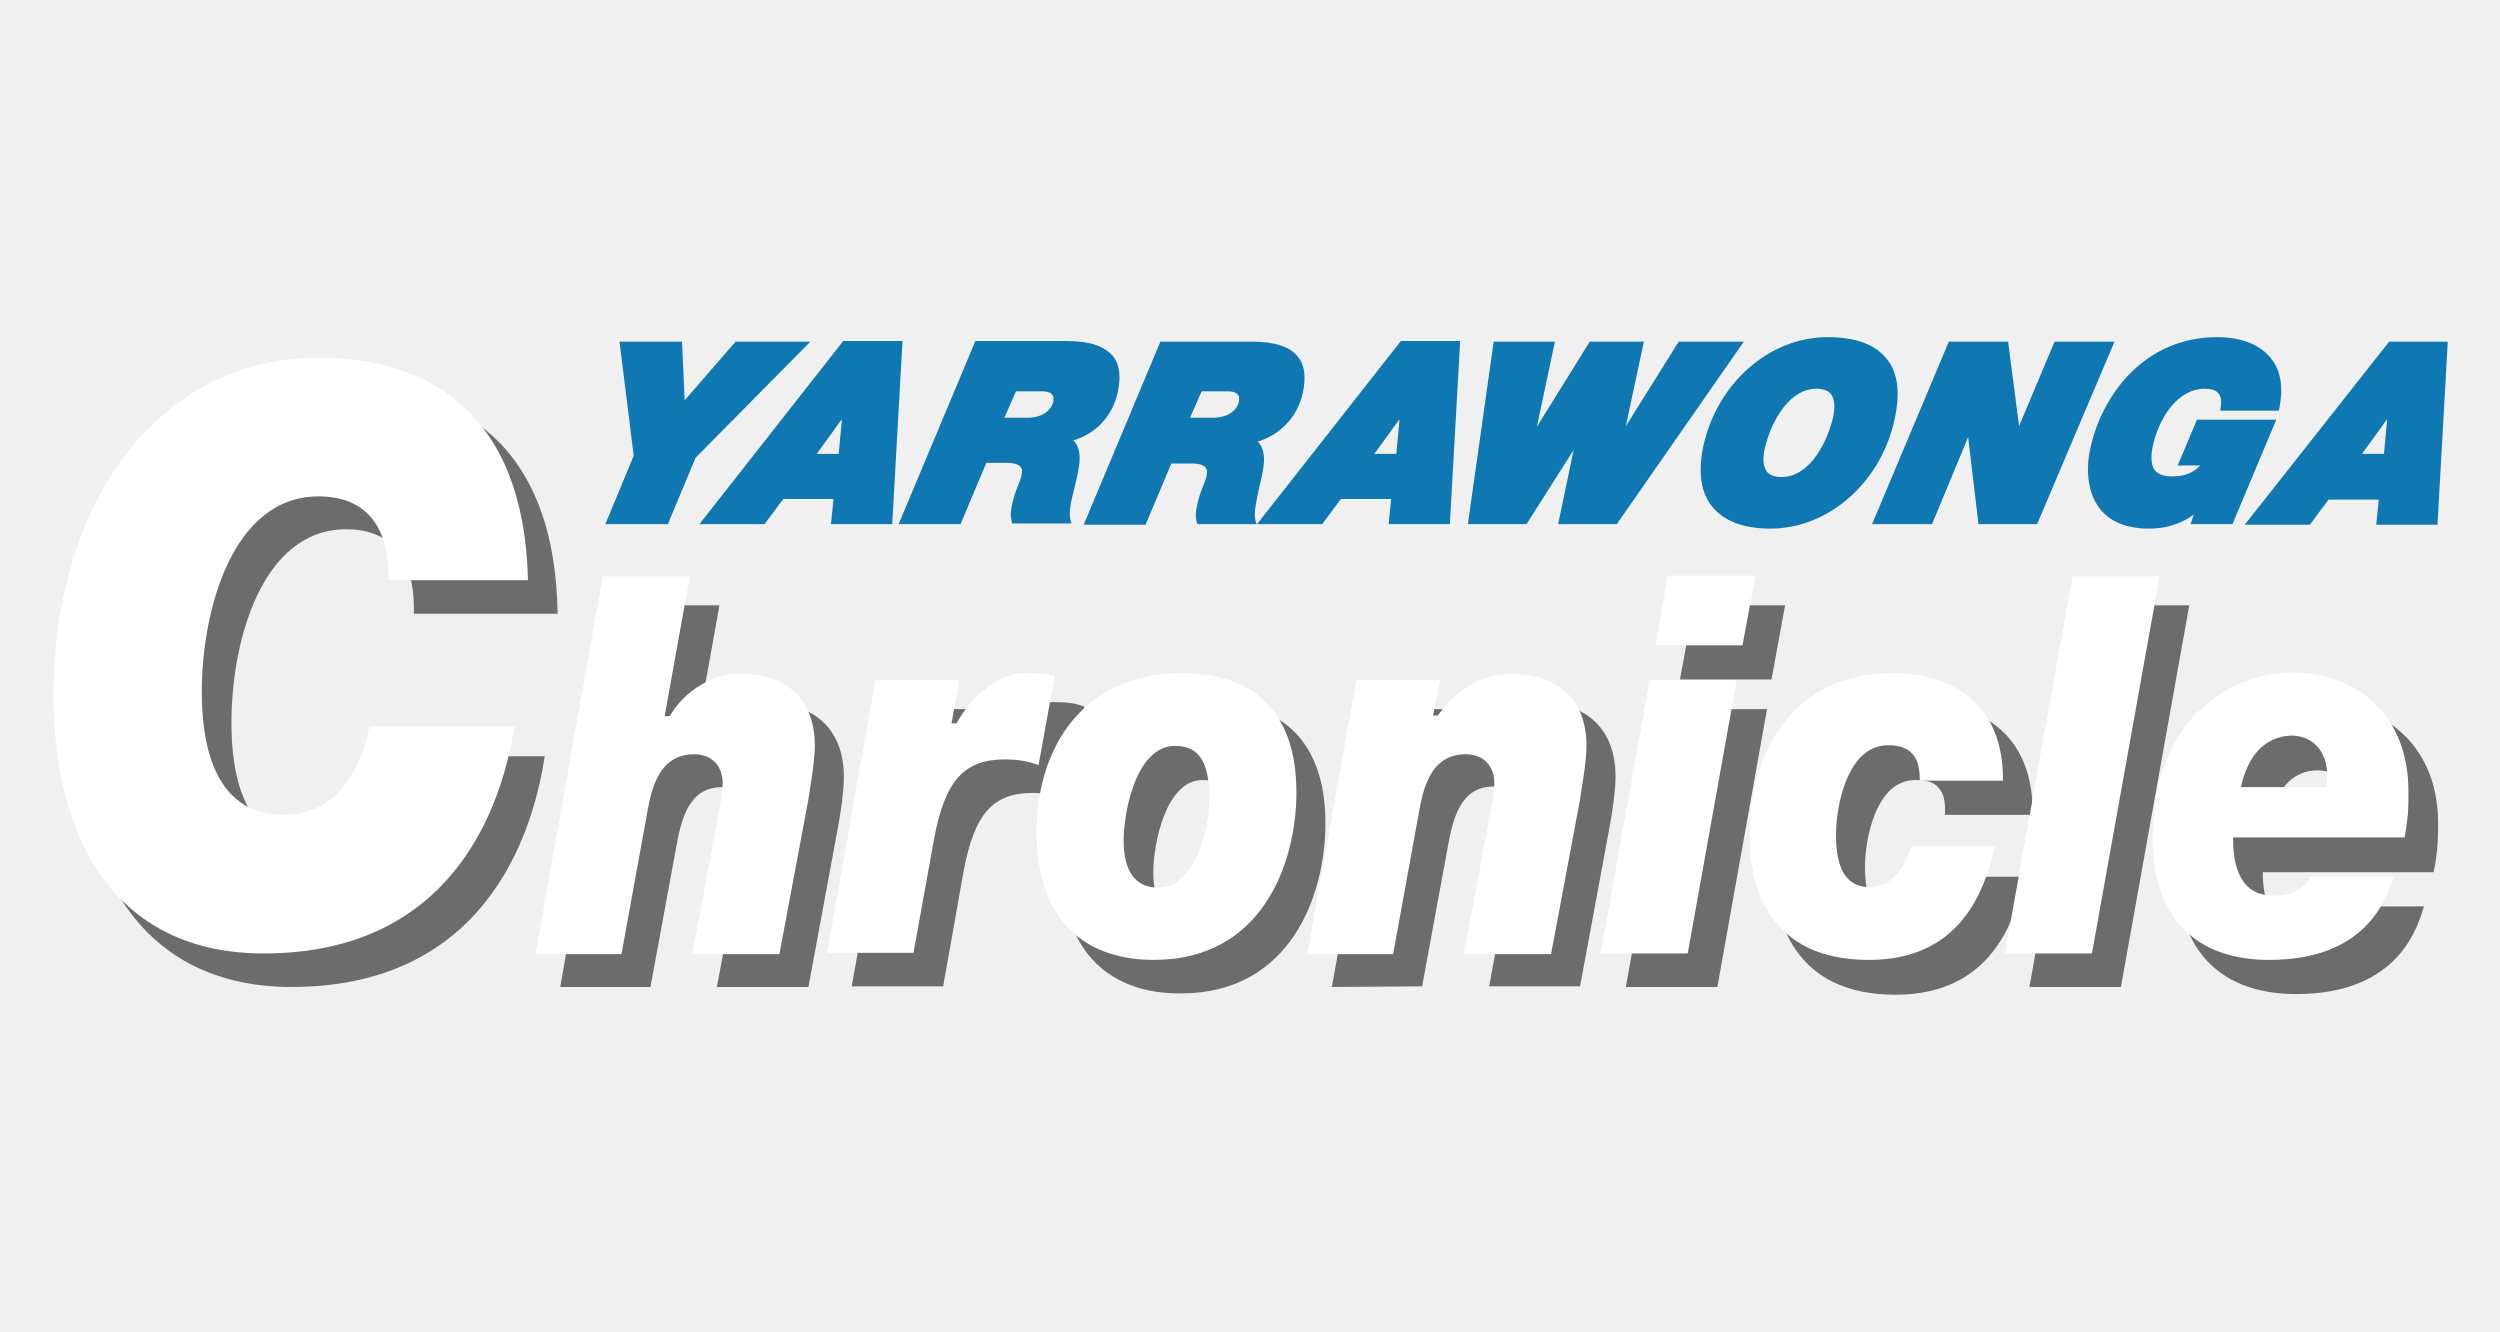
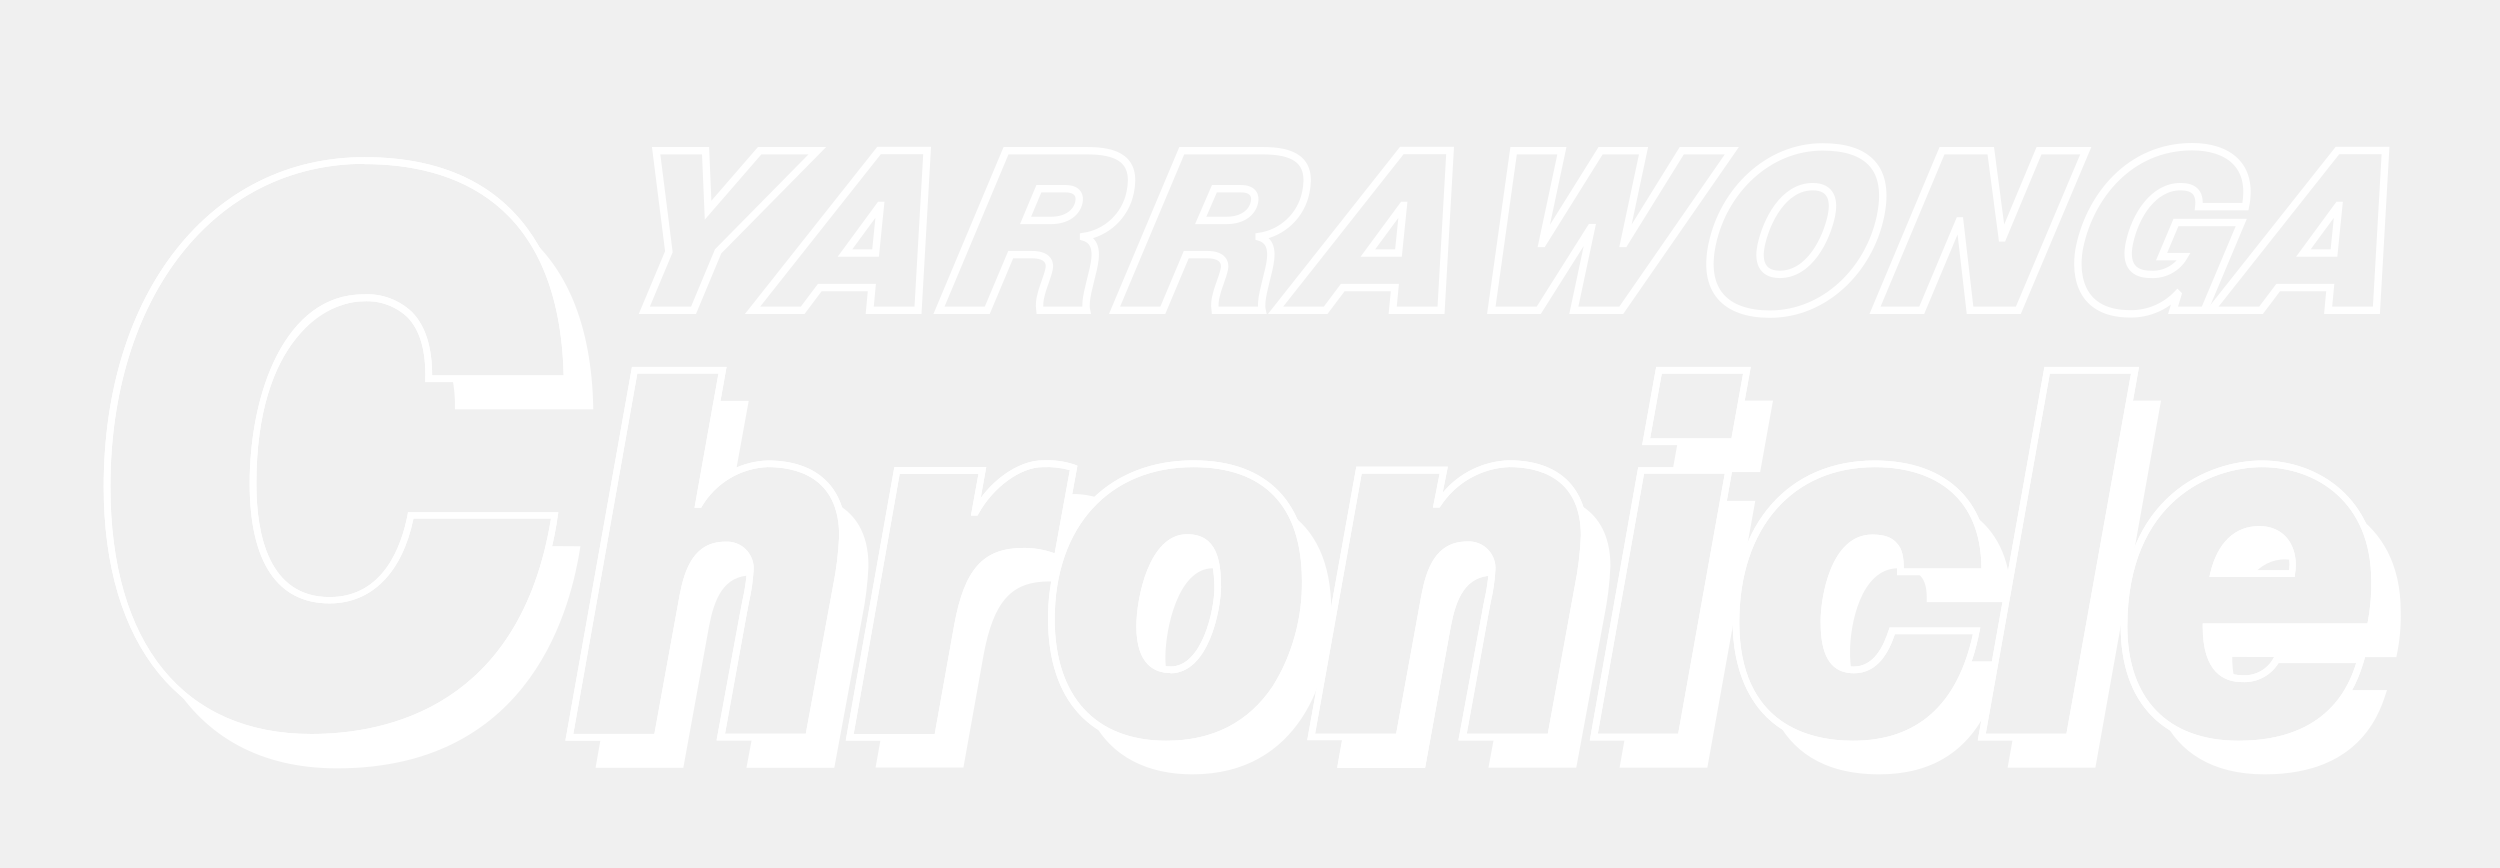
- <svg xmlns="http://www.w3.org/2000/svg" xmlns:xlink="http://www.w3.org/1999/xlink" version="1.1" id="Layer_1" x="0px" y="0px" viewBox="0 0 387.8 206.5" style="enable-background:new 0 0 387.8 206.5;" xml:space="preserve">
-   <style type="text/css">
- 	.st0{fill:#0F77B2;}
- 	.st1{fill:#6D6C6C;}
- 	.st2{fill:#FFFFFF;}
- 	.st3{clip-path:url(#SVGID_2_);fill:none;}
- </style>
-   <g>
-     <polygon class="st0" points="114.1,53 106.2,62.1 105.8,53 96.1,53 98.3,70.7 93.9,81.3 103.6,81.3 107.9,71 125.7,53  " />
-     <path class="st0" d="M108.5,81.3h10.1l2.9-3.9h7.8l-0.4,3.9h9.5l1.6-28.4h-9.2L108.5,81.3z M126.7,70.4l3.9-5.4l-0.5,5.4H126.7z" />
-     <path class="st0" d="M173.4,60.8c0.5-2.4,0.3-4.3-0.8-5.6c-1.3-1.5-3.5-2.3-7.1-2.3h-14.2l-11.9,28.4h9.6l4-9.5h3.2   c1,0,1.7,0.2,2.1,0.6c0.2,0.3,0.3,0.6,0.2,1.1c-0.1,0.7-0.4,1.4-0.7,2.1s-0.5,1.5-0.7,2.2c-0.3,1.2-0.4,2.1-0.2,2.9l0.1,0.5h9.2   l-0.2-0.8c-0.2-1.1,0.2-3,0.7-4.8c0.1-0.6,0.3-1.2,0.4-1.8c0.3-1.4,0.9-4-0.6-5.5C170,67.3,172.6,64.5,173.4,60.8z M157.6,60.7h4.1   c0.5,0,1.2,0.1,1.5,0.5c0.3,0.3,0.2,0.8,0.2,1.1c-0.3,1.2-1.5,2.5-4.1,2.5h-3.5L157.6,60.7z" />
-     <path class="st0" d="M195.3,75.8c0.1-0.6,0.3-1.2,0.4-1.8c0.3-1.4,0.9-4-0.6-5.5c3.6-1.1,6.2-3.9,7-7.6c0.5-2.4,0.3-4.3-0.8-5.6   c-1.2-1.5-3.5-2.3-7.1-2.3H180l-11.9,28.4h9.6l4-9.5h3.2c1,0,1.7,0.2,2.1,0.6c0.2,0.3,0.3,0.6,0.2,1.1c-0.1,0.7-0.4,1.4-0.7,2.1   s-0.5,1.5-0.7,2.2c-0.3,1.2-0.4,2.1-0.2,2.9l0.1,0.5h9.2l-0.2-0.8C194.5,79.5,194.9,77.6,195.3,75.8z M186.4,60.7h4.1   c0.5,0,1.2,0.1,1.5,0.5c0.3,0.3,0.2,0.8,0.2,1.1c-0.3,1.2-1.5,2.5-4.1,2.5h-3.5L186.4,60.7z" />
-     <path class="st0" d="M195,81.3h10.1l2.9-3.9h7.8l-0.4,3.9h9.5l1.6-28.4h-9.2L195,81.3z M213.2,70.4l3.9-5.4l-0.5,5.4H213.2z" />
-     <polygon class="st0" points="260.4,53 252.2,66.1 255,53 246.6,53 238.4,66.2 241.2,53 231.7,53 227.7,81.3 236.8,81.3 244.1,69.8    241.7,81.3 250.8,81.3 270.5,53  " />
-     <path class="st0" d="M292.6,55.6c-1.8-2.2-4.8-3.3-9.1-3.3c-9.1,0-17.2,7.2-19.3,17c-0.8,3.9-0.4,7.1,1.4,9.3   c1.8,2.2,4.8,3.4,9,3.4c9.1,0,17.2-7.2,19.3-17C294.8,60.9,294.4,57.7,292.6,55.6z M273.7,69.8c0.7-3.3,3.3-9.5,8.1-9.5   c1,0,1.8,0.3,2.2,0.8c0.7,0.9,0.6,2.3,0.4,3.4c-0.7,3.3-3.3,9.5-8.1,9.5c-1,0-1.8-0.3-2.2-0.8C273.4,72.3,273.5,70.8,273.7,69.8z" />
-     <polygon class="st0" points="318.7,53 313.2,66.1 311.5,53 302.3,53 290.4,81.3 299.7,81.3 305.3,67.8 306.9,81.3 316,81.3 328,53     " />
-     <path class="st0" d="M340.8,65.1l-3,7.1h3.5c-1.1,1.2-2.5,1.7-4.4,1.7c-1.2,0-2.1-0.3-2.6-0.9c-0.6-0.7-0.7-2-0.4-3.6   c0.9-4.4,3.8-9.1,8.1-9.1c1,0,1.7,0.2,2.1,0.7c0.4,0.4,0.5,1.1,0.4,2l-0.1,0.7h9.1l0.1-0.5c0.6-3.2,0.2-5.8-1.4-7.7   c-1.7-2.1-4.6-3.2-8.3-3.2c-11.1,0-17.9,8.8-19.7,17.5c-0.3,1.3-1,6,1.6,9.2c1.6,2,4.2,3,7.6,3c1.9,0,4.5-0.4,6.9-2.2l-0.5,1.5h6.5   l6.8-16.2C353.1,65.1,340.8,65.1,340.8,65.1z" />
-     <path class="st0" d="M370.6,53l-22.4,28.4h10.1l2.9-3.9h7.8l-0.4,3.9h9.5l1.6-28.4H370.6z M370.3,65l-0.5,5.4h-3.4L370.3,65z" />
+ <svg xmlns="http://www.w3.org/2000/svg" id="Layer_1" data-name="Layer 1" viewBox="0 0 375.41 130.3">
+   <defs>
+     <style>.cls-1{fill:#fff;}.cls-2,.cls-3{fill:none;}.cls-2{stroke:#fff;stroke-miterlimit:10;stroke-width:1.11px;}.cls-4{clip-path:url(#clip-path);}</style>
+     <clipPath id="clip-path">
+       <path class="cls-1" d="M336.13,112.23c-11.24,0-17.68-6.63-17.68-18.18,0-19.66,13.33-24.9,21.21-24.9,8.38,0,17.41,5.64,17.41,18a29.05,29.05,0,0,1-.68,7.06l-.09.38H331.77c.11,4.51,1.76,6.8,4.89,6.8a4.91,4.91,0,0,0,4.74-2.57l.14-.28h13.65l-.3,1C353.9,102.66,350.9,112.23,336.13,112.23Zm3.53-42.08c-7.51,0-20.21,5-20.21,23.9,0,10.91,6.08,17.18,16.68,17.18,13.53,0,16.65-8.4,17.69-11.66H342.15a6,6,0,0,1-5.49,2.85c-2.69,0-5.89-1.44-5.89-8.3v-.5h24.74a29.58,29.58,0,0,0,.56-6.44C356.07,75.41,347.83,70.15,339.66,70.15Zm-61.4,42.08c-16.32,0-18.08-13.15-18.08-18.8,0-14.75,8.38-24.28,21.34-24.28,5.45,0,9.9,1.59,12.86,4.6s4.25,7,4.16,12.12v.49H284.87l0-.51c.06-1.83-.19-2.93-.8-3.58s-1.48-1-3-1c-5.51,0-6.76,8.89-6.76,12,0,4.72,1.25,6.83,4,6.83,3.15,0,4.55-3.15,5.32-5.52l.11-.35h13.63l-.12.6C295,106.38,288.63,112.23,278.26,112.23Zm3.26-42.08c-12.35,0-20.34,9.14-20.34,23.28,0,15.48,10.7,17.8,17.08,17.8,9.64,0,15.68-5.38,18-16H284.55c-.9,2.62-2.52,5.87-6.16,5.87-4.5,0-5-4.47-5-7.83s1.43-13,7.76-13c1.82,0,3,.43,3.73,1.35.71.75,1,1.93,1,3.74h11.65c0-4.62-1.31-8.29-3.87-10.9C290.9,71.64,286.7,70.15,281.52,70.15ZM175.13,112.23c-11.28,0-17.75-7-17.75-19.26a30.57,30.57,0,0,1,1.19-8.71l0,0a12.5,12.5,0,0,0-4.86-1c-5.52,0-8,2.82-9.43,10.78l-3.07,17.16H127l7.3-41.06h13.8l-.84,4.65c2.49-3.37,6.16-5.66,9.3-5.66a12.88,12.88,0,0,1,4.84.65l.39.15-2.06,11.26c3.39-7.57,10.32-12.06,19.5-12.06,11.15,0,17.28,6.4,17.28,18C196.47,96.48,192,112.23,175.13,112.23Zm4.06-42.08c-12.64,0-20.81,9-20.81,22.82,0,11.6,6.11,18.26,16.75,18.26,7,0,12.36-2.76,16-8.2a29.34,29.34,0,0,0,4.37-15.85C195.47,76,189.84,70.15,179.19,70.15Zm-51,40.07h12.17l2.92-16.34c1.54-8.46,4.36-11.6,10.42-11.6a13.29,13.29,0,0,1,4.67.81l2.28-12.49a12.87,12.87,0,0,0-4.09-.45c-3.29,0-7.43,3-9.62,7l-.14.26h-1l1.13-6.25H135.1Zm-81.46,1c-19.51,0-31.16-14.26-31.16-38.14,0-29.14,16.1-49.48,39.15-49.48,26.48,0,30.77,20.84,31,33.26v.51H63.86V56.9c.11-4.21-.79-7.33-2.68-9.27a8.83,8.83,0,0,0-6.6-2.38C49,45.25,38.5,51,38.5,72.66c0,7.75,1.91,17,11,17,8.12,0,10.81-7.73,11.7-12.34l.07-.4H83.84l-.09.57A46.38,46.38,0,0,1,76,97.55C69.43,106.65,59.57,111.26,46.69,111.26Zm8-86.62c-22.46,0-38.15,19.93-38.15,48.48,0,23.6,11,37.14,30.16,37.14,11.51,0,31.4-4.22,36-32.35H62.09c-1.67,8.1-6.25,12.74-12.6,12.74-7.84,0-12-6.22-12-18,0-13.68,5.35-28.41,17.09-28.41a9.76,9.76,0,0,1,7.31,2.68c2,2.06,3,5.25,3,9.48H84.64C84,30.17,68,24.64,54.68,24.64Zm256.46,86.58h-14.2L307,55.1h14.2Zm-13-1H310.3L320,56.1H307.81Zm-45.26,1h-14.2L246,70.16h14.2Zm-13-1H252l7-39.06H246.88Zm-6.68,1H219l3.51-19c.11-.69.26-1.41.4-2.13a27.73,27.73,0,0,0,.65-4.42,3,3,0,0,0-3.23-3.36c-4,0-5.18,3.48-5.9,7.24l-3.93,21.63h-14.2l7.37-41.06h13.74L216.63,74a13.53,13.53,0,0,1,10-4.88c7.47,0,11.75,4.12,11.75,11.31a51.88,51.88,0,0,1-.94,7.73Zm-13-1h12.17L236.47,88a48.17,48.17,0,0,0,.92-7.55c0-9-6.73-10.31-10.75-10.31A12.88,12.88,0,0,0,216.33,76l-.15.21h-1l1-5.09h-11.7l-7,39.06h12.17l3.79-20.82c.76-4,2.18-8.05,6.88-8.05a4,4,0,0,1,4.23,4.36,27.38,27.38,0,0,1-.67,4.62c-.14.71-.28,1.42-.4,2.1Zm-98.38,1H107.6l3.5-19c.12-.68.26-1.41.41-2.12a28,28,0,0,0,.65-4.43,3,3,0,0,0-3.23-3.36c-4,0-5.18,3.48-5.9,7.24L99.1,111.22H84.9l10-56.12h14.2l-3.35,18.8a12.74,12.74,0,0,1,9.55-4.75c7.47,0,11.75,4.12,11.75,11.31a52.89,52.89,0,0,1-.94,7.73Zm-13-1H121L125.09,88a49.15,49.15,0,0,0,.92-7.55c0-9-6.73-10.31-10.75-10.31A12.07,12.07,0,0,0,105.43,76l-.14.24h-1l3.6-20.15H95.7l-9.61,54.12H98.26l3.79-20.82c.76-4,2.18-8.05,6.88-8.05a4,4,0,0,1,4.23,4.36,28.3,28.3,0,0,1-.67,4.62c-.14.71-.28,1.42-.4,2.1Zm66.93-9.11c-2.36,0-5.16-1.21-5.16-7,0-4.34,1.92-13.85,7.62-13.85,4.49,0,5.1,4,5.1,8C183.29,91.69,181.5,101.11,175.73,101.11Zm2.46-19.84c-4.68,0-6.62,8.37-6.62,12.85,0,4,1.4,6,4.16,6,4.67,0,6.56-8.37,6.56-11.85C182.29,83.29,181.1,81.27,178.19,81.27Zm166.35,5.4H331.77l.14-.61C333,81.48,335.6,79,339.26,79c3.34,0,5.49,2.32,5.49,5.91a10.22,10.22,0,0,1-.14,1.4Zm-11.5-1h10.65c0-.28.06-.58.06-.81,0-2.37-1.18-4.91-4.49-4.91C335.5,80,333.81,82.93,333,85.67ZM260.79,66.83h-14.2L248.7,55.1h14.2Zm-13-1H260l1.75-9.73H249.54Z" />
+     </clipPath>
+   </defs>
+   <polygon class="cls-2" points="96.75 46.6 104.14 46.6 107.84 37.74 122.73 22.63 114.07 22.63 106.33 31.56 105.95 22.63 98.53 22.63 100.44 37.8 96.75 46.6" />
+   <path class="cls-2" d="M113,46.6h7.53l2.57-3.42h7.82l-.32,3.42h7.25l1.37-24H132Zm19.13-15.75h.07L131.48,38h-4.6Z" />
+   <path class="cls-2" d="M156,28.34h4c1.91,0,2.24,1.14,2,2.08-.31,1.44-1.72,2.68-4.17,2.68H154ZM141,46.6h7.25l3.52-8.36H155c2.05,0,2.79.94,2.53,2.18s-.94,2.69-1.19,3.83a5.7,5.7,0,0,0-.19,2.35h7c-.31-1.41.48-3.86,1-6.11s.61-4.3-1.44-4.9v-.07a8.38,8.38,0,0,0,7-6.61c1.07-5.07-2.06-6.28-6.49-6.28H151.07Z" />
+   <path class="cls-2" d="M182.36,28.34h4c1.91,0,2.24,1.14,2,2.08-.31,1.44-1.71,2.68-4.17,2.68h-3.89Zm-15,18.26h7.25l3.52-8.36h3.19c2,0,2.79.94,2.53,2.18s-.94,2.69-1.19,3.83a5.7,5.7,0,0,0-.19,2.35h7.05c-.31-1.41.48-3.86,1-6.11s.61-4.3-1.44-4.9v-.07a8.38,8.38,0,0,0,7-6.61c1.07-5.07-2.06-6.28-6.49-6.28H177.46Z" />
+   <path class="cls-2" d="M191.54,46.6h7.52l2.57-3.42h7.83l-.33,3.42h7.26l1.36-24H210.5Zm19.13-15.75h.06L210,38h-4.6Z" />
+   <polygon class="cls-2" points="260.06 22.63 252.54 22.63 243.9 36.56 243.84 36.56 246.8 22.63 240.35 22.63 231.65 36.56 231.58 36.56 234.54 22.63 227.29 22.63 223.94 46.6 231.06 46.6 238.9 34.18 238.97 34.18 236.33 46.6 243.45 46.6 260.06 22.63" />
+   <path class="cls-2" d="M264.46,36.83c.76-3.56,3.31-8.8,7.75-8.8,2.89,0,3.26,2.18,2.8,4.37-.76,3.56-3.32,8.8-7.75,8.8C264.37,41.2,264,39,264.46,36.83Zm-7.35-.17c-1.47,6.92,1.9,10.51,8.68,10.51,8.16,0,14.85-6.55,16.57-14.6,1.55-7.32-1.9-10.51-8.68-10.51C265.52,22.06,258.82,28.6,257.11,36.66Z" />
+   <polygon class="cls-2" points="281.56 46.6 288.57 46.6 294.21 33.17 294.28 33.17 295.83 46.6 303.08 46.6 313.21 22.63 306.19 22.63 300.72 35.72 300.66 35.72 298.94 22.63 291.62 22.63 281.56 46.6" />
+   <path class="cls-2" d="M326.31,46.6H331l5.56-13.19h-9.81l-2.16,5.13h3.36a5.42,5.42,0,0,1-5,2.66c-3,0-3.79-1.88-3.19-4.71.87-4.12,3.61-8.46,7.67-8.46,1.88,0,3,.78,2.75,3h7c1.26-6.24-2.66-9-8-9-9.41,0-15.3,7.48-16.89,15-.64,3-.81,10.1,7.59,10.1a9.6,9.6,0,0,0,7.1-3l.06.06Z" />
+   <path class="cls-2" d="M332,46.6h7.52l2.58-3.42h7.82l-.32,3.42h7.25l1.37-24H351Zm19.13-15.75h.07L350.48,38h-4.6Z" />
+   <path class="cls-3" d="M175,98.68a12.4,12.4,0,0,0,.18,2.22,4.93,4.93,0,0,0,.55,0c5.56,0,7.38-9.3,7.38-12.67a21,21,0,0,0-.17-2.87,5.32,5.32,0,0,0-.81-.06C176.87,85.33,175,94.51,175,98.68Z" />
+   <path class="cls-3" d="M338.2,86.5h6.19l.05-.27a9,9,0,0,0,.13-1.37c0-.23,0-.46,0-.68a5.73,5.73,0,0,0-1.35-.17A6,6,0,0,0,338.2,86.5Z" />
+   <path class="cls-3" d="M288.39,86.49a2.88,2.88,0,0,0-1.56-.95h-1.11c0-.06,0-.11,0-.18-.21,0-.42,0-.65,0-5.73,0-7.26,8.72-7.26,12.5a17.92,17.92,0,0,0,.23,3.08l.36,0c3.73,0,5.28-3.64,6-5.86h12a33.62,33.62,0,0,1-1.18,4.23h4.64l1.59-8.88H289.32C289.38,88.49,289.12,87.26,288.39,86.49Z" />
+   <path class="cls-1" d="M146.66,77.23l.09-.17a15,15,0,0,1,1.2-1.85h-1.64l-.37,2Z" />
+   <path class="cls-1" d="M216.09,76.07l.09-.13c.18-.26.38-.49.57-.73h-1.19l-.17.86Z" />
+   <path class="cls-1" d="M175,98.68c0-4.17,1.87-13.35,7.13-13.35a5.32,5.32,0,0,1,.81.06c-.43-3.09-1.74-4.94-4.75-4.94-5.63,0-7.44,9.62-7.44,13.67,0,3.09.85,6.47,4.43,6.78A12.4,12.4,0,0,1,175,98.68Z" />
+   <path class="cls-1" d="M343.19,84a5.73,5.73,0,0,1,1.35.17c-.24-2.82-2-5.05-5.28-5.05-3.74,0-6.16,2.64-7.18,7l-.09.4h6.21A6,6,0,0,1,343.19,84Z" />
+   <path class="cls-1" d="M359.84,98.68a28.59,28.59,0,0,0,.66-6.94c0-7.11-2.94-11.77-6.89-14.49a18.13,18.13,0,0,1,2.64,9.93c0,1.07,0,2.18-.11,3.33a29.12,29.12,0,0,1-.49,3.29H330.94v.32c0,3.88,1.07,7.43,4.63,8a14.6,14.6,0,0,1-.37-3.47Z" />
+   <path class="cls-1" d="M285.06,85.33c.23,0,.44,0,.65,0a5.08,5.08,0,0,0-1-3.65c-.77-1-2-1.26-3.58-1.26-6.09,0-7.58,9.14-7.58,12.83s.68,7.4,4.49,7.63a17.92,17.92,0,0,1-.23-3.08C277.8,94.05,279.33,85.33,285.06,85.33Z" />
+   <path class="cls-1" d="M286.83,85.54a2.88,2.88,0,0,1,1.56.95c.73.77,1,2,.93,3.93h12.17l.41-2.26c-.42-5.36-2.73-9.07-6.23-11.31a16.9,16.9,0,0,1,2.05,8.69Z" />
+   <path class="cls-1" d="M67.88,56.59a19.88,19.88,0,0,1,.43,4.88H89.09c-.22-13.2-4.34-21.64-10.55-26.64,3.73,5,6.08,12.06,6.28,21.76Z" />
+   <path class="cls-1" d="M105.18,76.07l.1-.15a12.69,12.69,0,0,1,5.15-4.72l2-11h-5.08l-2.83,15.91Z" />
+   <path class="cls-1" d="M352.25,103.62c-2.14,3.63-6.55,7.78-16.12,7.78-4.95,0-8.66-1.32-11.33-3.53,2.43,5,7.28,8.41,15.26,8.41,14.92,0,17.51-10,18.38-12.66Z" />
+   <path class="cls-1" d="M82,82c-2.52,10.5-10.23,28.47-35.34,28.47-8.91,0-15.83-2.92-20.79-8,5,8.09,13.21,12.91,24.73,12.91,29.66,0,35.26-24.9,36.56-33.35Z" />
+   <path class="cls-1" d="M160.45,74.21l-.32,0-1.66,9.1a13.31,13.31,0,0,0-4.81-.88c-5.82,0-8.7,3-10.25,11.46l-2.94,16.49h-8.12l-.87,4.88h13.19l3-16.75c1.53-8.42,4.32-11.2,9.92-11.2.36,0,.73,0,1.11.06a21.83,21.83,0,0,1,6.37-12.33l0-.23A12.37,12.37,0,0,0,160.45,74.21Z" />
+   <polygon class="cls-1" points="261.16 60.16 260.11 66.01 252 66.01 251.12 70.89 264.31 70.89 266.24 60.16 261.16 60.16" />
+   <polygon class="cls-1" points="319.43 60.16 310.45 110.4 302.34 110.4 301.47 115.28 314.65 115.28 324.51 60.16 319.43 60.16" />
+   <path class="cls-1" d="M112.87,86.41H113c0-.24,0-.47,0-.71a3.84,3.84,0,0,0-4.06-4.18c-4.47,0-5.91,3.75-6.71,7.9l-3.81,21H90.29l-.86,4.88h13.18l3.86-21.23C107.27,89.88,108.67,86.41,112.87,86.41Z" />
+   <path class="cls-1" d="M193.24,76.8a20.25,20.25,0,0,1,2.41,10.38c0,10.22-4.89,24.22-20.52,24.22a17.18,17.18,0,0,1-11.26-3.64c2.91,6,8.62,8.52,15.19,8.52,15.92,0,20.85-14.28,20.85-24.54C199.91,84.37,197.44,79.5,193.24,76.8Z" />
+   <path class="cls-1" d="M295.26,99.3c-2.9,8.16-8.64,12.1-17,12.1-5.28,0-9-1.42-11.61-3.59,2.28,4.66,6.84,8.47,15.54,8.47,7.84,0,13.4-3.43,16.54-10.41l1.17-6.57Z" />
+   <polygon class="cls-1" points="258.5 75.21 252.18 110.4 244.07 110.4 243.2 115.28 256.38 115.28 263.58 75.21 258.5 75.21" />
+   <path class="cls-1" d="M224.25,86.41h.09c0-.24,0-.47,0-.71a3.84,3.84,0,0,0-4.06-4.18c-4.47,0-5.91,3.75-6.71,7.9l-3.81,21h-8.11l-.87,4.88H214l3.86-21.23C218.65,89.88,220.05,86.41,224.25,86.41Z" />
+   <path class="cls-1" d="M336.13,112.23c-11.24,0-17.68-6.63-17.68-18.18,0-19.66,13.33-24.9,21.21-24.9,8.38,0,17.41,5.64,17.41,18a29.05,29.05,0,0,1-.68,7.06l-.09.38H331.77c.11,4.51,1.76,6.8,4.89,6.8a4.91,4.91,0,0,0,4.74-2.57l.14-.28h13.65l-.3,1C353.9,102.66,350.9,112.23,336.13,112.23Zm3.53-42.08c-7.51,0-20.21,5-20.21,23.9,0,10.91,6.08,17.18,16.68,17.18,13.53,0,16.65-8.4,17.69-11.66H342.15a6,6,0,0,1-5.49,2.85c-2.69,0-5.89-1.44-5.89-8.3v-.5h24.74a29.58,29.58,0,0,0,.56-6.44C356.07,75.41,347.83,70.15,339.66,70.15Zm-61.4,42.08c-16.32,0-18.08-13.15-18.08-18.8,0-14.75,8.38-24.28,21.34-24.28,5.45,0,9.9,1.59,12.86,4.6s4.25,7,4.16,12.12v.49H284.87l0-.51c.06-1.83-.19-2.93-.8-3.58s-1.48-1-3-1c-5.51,0-6.76,8.89-6.76,12,0,4.72,1.25,6.83,4,6.83,3.15,0,4.55-3.15,5.32-5.52l.11-.35h13.63l-.12.6C295,106.38,288.63,112.23,278.26,112.23Zm3.26-42.08c-12.35,0-20.34,9.14-20.34,23.28,0,15.48,10.7,17.8,17.08,17.8,9.64,0,15.68-5.38,18-16H284.55c-.9,2.62-2.52,5.87-6.16,5.87-4.5,0-5-4.47-5-7.83s1.43-13,7.76-13c1.82,0,3,.43,3.73,1.35.71.75,1,1.93,1,3.74h11.65c0-4.62-1.31-8.29-3.87-10.9C290.9,71.64,286.7,70.15,281.52,70.15ZM175.13,112.23c-11.28,0-17.75-7-17.75-19.26a30.57,30.57,0,0,1,1.19-8.71l0,0a12.5,12.5,0,0,0-4.86-1c-5.52,0-8,2.82-9.43,10.78l-3.07,17.16H127l7.3-41.06h13.8l-.84,4.65c2.49-3.37,6.16-5.66,9.3-5.66a12.88,12.88,0,0,1,4.84.65l.39.15-2.06,11.26c3.39-7.57,10.32-12.06,19.5-12.06,11.15,0,17.28,6.4,17.28,18C196.47,96.48,192,112.23,175.13,112.23Zm4.06-42.08c-12.64,0-20.81,9-20.81,22.82,0,11.6,6.11,18.26,16.75,18.26,7,0,12.36-2.76,16-8.2a29.34,29.34,0,0,0,4.37-15.85C195.47,76,189.84,70.15,179.19,70.15Zm-51,40.07h12.17l2.92-16.34c1.54-8.46,4.36-11.6,10.42-11.6a13.29,13.29,0,0,1,4.67.81l2.28-12.49a12.87,12.87,0,0,0-4.09-.45c-3.29,0-7.43,3-9.62,7l-.14.26h-1l1.13-6.25H135.1Zm-81.46,1c-19.51,0-31.16-14.26-31.16-38.14,0-29.14,16.1-49.48,39.15-49.48,26.48,0,30.77,20.84,31,33.26v.51H63.86V56.9c.11-4.21-.79-7.33-2.68-9.27a8.83,8.83,0,0,0-6.6-2.38C49,45.25,38.5,51,38.5,72.66c0,7.75,1.91,17,11,17,8.12,0,10.81-7.73,11.7-12.34l.07-.4H83.84l-.09.57A46.38,46.38,0,0,1,76,97.55C69.43,106.65,59.57,111.26,46.69,111.26Zm8-86.62c-22.46,0-38.15,19.93-38.15,48.48,0,23.6,11,37.14,30.16,37.14,11.51,0,31.4-4.22,36-32.35H62.09c-1.67,8.1-6.25,12.74-12.6,12.74-7.84,0-12-6.22-12-18,0-13.68,5.35-28.41,17.09-28.41a9.76,9.76,0,0,1,7.31,2.68c2,2.06,3,5.25,3,9.48H84.64C84,30.17,68,24.64,54.68,24.64Zm256.46,86.58h-14.2L307,55.1h14.2Zm-13-1H310.3L320,56.1H307.81Zm-45.26,1h-14.2L246,70.16h14.2Zm-13-1H252l7-39.06H246.88Zm-6.68,1H219l3.51-19c.11-.69.26-1.41.4-2.13a27.73,27.73,0,0,0,.65-4.42,3,3,0,0,0-3.23-3.36c-4,0-5.18,3.48-5.9,7.24l-3.93,21.63h-14.2l7.37-41.06h13.74L216.63,74a13.53,13.53,0,0,1,10-4.88c7.47,0,11.75,4.12,11.75,11.31a51.88,51.88,0,0,1-.94,7.73Zm-13-1h12.17L236.47,88a48.17,48.17,0,0,0,.92-7.55c0-9-6.73-10.31-10.75-10.31A12.88,12.88,0,0,0,216.33,76l-.15.21h-1l1-5.09h-11.7l-7,39.06h12.17l3.79-20.82c.76-4,2.18-8.05,6.88-8.05a4,4,0,0,1,4.23,4.36,27.38,27.38,0,0,1-.67,4.62c-.14.71-.28,1.42-.4,2.1Zm-98.38,1H107.6l3.5-19c.12-.68.26-1.41.41-2.12a28,28,0,0,0,.65-4.43,3,3,0,0,0-3.23-3.36c-4,0-5.18,3.48-5.9,7.24L99.1,111.22H84.9l10-56.12h14.2l-3.35,18.8a12.74,12.74,0,0,1,9.55-4.75c7.47,0,11.75,4.12,11.75,11.31a52.89,52.89,0,0,1-.94,7.73Zm-13-1H121L125.09,88a49.15,49.15,0,0,0,.92-7.55c0-9-6.73-10.31-10.75-10.31A12.07,12.07,0,0,0,105.43,76l-.14.24h-1l3.6-20.15H95.7l-9.61,54.12H98.26l3.79-20.82c.76-4,2.18-8.05,6.88-8.05a4,4,0,0,1,4.23,4.36,28.3,28.3,0,0,1-.67,4.62c-.14.71-.28,1.42-.4,2.1Zm66.93-9.11c-2.36,0-5.16-1.21-5.16-7,0-4.34,1.92-13.85,7.62-13.85,4.49,0,5.1,4,5.1,8C183.29,91.69,181.5,101.11,175.73,101.11Zm2.46-19.84c-4.68,0-6.62,8.37-6.62,12.85,0,4,1.4,6,4.16,6,4.67,0,6.56-8.37,6.56-11.85C182.29,83.29,181.1,81.27,178.19,81.27Zm166.35,5.4H331.77l.14-.61C333,81.48,335.6,79,339.26,79c3.34,0,5.49,2.32,5.49,5.91a10.22,10.22,0,0,1-.14,1.4Zm-11.5-1h10.65c0-.28.06-.58.06-.81,0-2.37-1.18-4.91-4.49-4.91C335.5,80,333.81,82.93,333,85.67ZM260.79,66.83h-14.2L248.7,55.1h14.2Zm-13-1H260l1.75-9.73H249.54Z" />
+   <g class="cls-4">
+     <path class="cls-1" d="M336.13,112.37c-11.33,0-17.83-6.68-17.83-18.32,0-19.77,13.42-25,21.36-25,8.45,0,17.56,5.69,17.56,18.18a29.46,29.46,0,0,1-.69,7.1l-.12.49H331.92c.14,4.32,1.74,6.5,4.74,6.5,3.17,0,4.33-1.9,4.61-2.48l.18-.37h13.94L355,99.56C354,102.73,351,112.37,336.13,112.37Zm3.53-42.07c-7.46,0-20.07,5-20.07,23.75,0,10.82,6,17,16.54,17,13.16,0,16.4-8,17.49-11.37H342.24a6.14,6.14,0,0,1-5.58,2.86c-2.76,0-6-1.47-6-8.45v-.64h24.77a29.41,29.41,0,0,0,.53-6.3C355.92,80.91,352.5,70.3,339.66,70.3Zm-61.4,42.07c-16.45,0-18.23-13.25-18.23-18.94C260,78.82,268.67,69,281.52,69c5.49,0,10,1.61,13,4.65s4.3,7,4.2,12.22v.64H284.72l0-.67c.06-1.78-.17-2.85-.76-3.47s-1.42-1-2.86-1c-5.39,0-6.61,8.79-6.61,11.87,0,4.68,1.16,6.68,3.88,6.68,3.06,0,4.42-3.09,5.18-5.42l.15-.45h13.91l-.16.78C295.17,106.48,288.71,112.37,278.26,112.37Zm3.26-42.07c-12.27,0-20.19,9.08-20.19,23.13,0,6.59,2.2,17.65,16.93,17.65,9.51,0,15.49-5.28,17.78-15.69H284.65c-.63,1.86-2.27,5.87-6.26,5.87-5.17,0-5.17-6-5.17-8,0-5.09,2.14-13.16,7.9-13.16,1.87,0,3.09.45,3.84,1.41A5.15,5.15,0,0,1,286,85.22h11.35c0-4.52-1.32-8.11-3.83-10.66C290.82,71.77,286.66,70.3,281.52,70.3ZM175.13,112.37c-5.38,0-17.89-1.89-17.89-19.4a30.85,30.85,0,0,1,1.15-8.63,12.38,12.38,0,0,0-4.73-.92c-4.66,0-7.67,1.75-9.29,10.66l-3.09,17.29h-14.5L134.14,70h14.1l-.77,4.23c2.51-3.14,6-5.24,9.05-5.24a12.9,12.9,0,0,1,4.89.66l.5.2L160,80.14c3.56-7,10.32-11.14,19.15-11.14,11.24,0,17.43,6.46,17.43,18.18C196.62,96.53,192.09,112.37,175.13,112.37Zm4.06-42.07c-12.55,0-20.66,8.9-20.66,22.67,0,11.51,6.05,18.11,16.6,18.11,9.32,0,20.2-6.26,20.2-23.9C195.33,76.13,189.75,70.3,179.19,70.3Zm-50.87,39.78H140.2l2.9-16.23c1.53-8.43,4.49-11.72,10.56-11.72a13.68,13.68,0,0,1,4.56.76l2.22-12.19a13.42,13.42,0,0,0-3.92-.4c-3.24,0-7.32,3-9.49,6.92l-.18.33h-1.29l1.13-6.25H135.22Zm-81.63,1.33c-19.6,0-31.31-14.32-31.31-38.29,0-29.22,16.16-49.63,39.3-49.63,26.61,0,30.92,20.93,31.12,33.41v.66H63.71l0-.67c.1-4.16-.78-7.24-2.65-9.16a8.69,8.69,0,0,0-6.49-2.33C42,45.4,38.65,63.23,38.65,72.66c0,11.17,3.65,16.84,10.84,16.84,8,0,10.68-7.65,11.55-12.22l.1-.52H84l-.12.75a46.44,46.44,0,0,1-7.75,20.12C69.52,106.77,59.62,111.41,46.69,111.41Zm8-86.63c-22.38,0-38,19.88-38,48.34,0,23.51,11,37,30,37,26.33,0,33.75-19.74,35.81-32.06H62.21c-1.71,8.11-6.32,12.74-12.72,12.74-7.94,0-12.13-6.27-12.13-18.13,0-13.75,5.39-28.56,17.23-28.56A9.94,9.94,0,0,1,62,46.83c2,2.06,3,5.24,3,9.43H84.49C83.81,30.27,67.94,24.78,54.68,24.78Zm256.58,86.59h-14.5L306.85,55h14.5Zm-12.95-1.29h11.87l9.62-53.83H307.93ZM253,111.37h-14.5L245.92,70h14.5Zm-13-1.29h11.87l7-38.78H247Zm-6.73,1.29H218.8l3.54-19.14c.12-.68.26-1.41.4-2.13a27.76,27.76,0,0,0,.66-4.39,2.9,2.9,0,0,0-3.09-3.21c-3.12,0-4.79,2.06-5.75,7.11l-4,21.76H196.1L203.52,70h14l-.69,3.53A13.5,13.5,0,0,1,226.64,69c7.56,0,11.9,4.18,11.9,11.46a53.65,53.65,0,0,1-.94,7.76Zm-12.95-1.29h11.87l4.1-22.1a49,49,0,0,0,.92-7.52c0-8.84-6.65-10.16-10.61-10.16a12.73,12.73,0,0,0-10.19,5.82l-.19.28H215l1-5.1H204.61l-7,38.78h11.87l3.77-20.7c.77-4,2.21-8.18,7-8.18a4.17,4.17,0,0,1,4.38,4.51,27.59,27.59,0,0,1-.68,4.64c-.14.71-.28,1.43-.4,2.11Zm-98.44,1.29h-14.5L111,92.23c.12-.68.26-1.4.4-2.12a27.86,27.86,0,0,0,.66-4.4,2.9,2.9,0,0,0-3.09-3.21c-3.12,0-4.79,2.06-5.76,7.11l-4,21.76H84.72L94.74,55h14.5L106,73.4a12.82,12.82,0,0,1,9.31-4.4c7.56,0,11.9,4.18,11.9,11.46a53.31,53.31,0,0,1-.94,7.76ZM109,110.08h11.87L124.94,88a48.75,48.75,0,0,0,.93-7.52c0-8.84-6.65-10.16-10.61-10.16a11.9,11.9,0,0,0-9.7,5.79l-.19.31H104.1l3.59-20.15H95.82l-9.56,53.83H98.14l3.76-20.7c.78-4,2.22-8.18,7-8.18a4.17,4.17,0,0,1,4.38,4.51,27.68,27.68,0,0,1-.68,4.65c-.14.71-.28,1.42-.4,2.1Zm66.75-8.82c-2.42,0-5.31-1.24-5.31-7.14,0-4.38,2-14,7.77-14,4.65,0,5.24,4.35,5.24,8.14C183.43,91.73,181.61,101.26,175.73,101.26Zm2.46-19.85c-4.52,0-6.48,8.42-6.48,12.71,0,5.84,3,5.84,4,5.84,4.57,0,6.41-8.26,6.41-11.7C182.14,82.58,180.56,81.41,178.19,81.41Zm166.47,5.41H331.58l.19-.8c1.09-4.65,3.75-7.21,7.49-7.21,3.42,0,5.64,2.37,5.64,6a10.41,10.41,0,0,1-.14,1.42Zm-11.42-1.29h10.32a5.56,5.56,0,0,0,0-.67c0-2.3-1.14-4.76-4.34-4.76C335.68,80.1,334,82.89,333.24,85.53ZM260.92,67h-14.5l2.16-12h14.5Zm-13-1.3h11.87l1.7-9.43H249.66Z" />
  </g>
-   <path class="st1" d="M362.4,140.6H376c-0.9,2.9-3.7,13.6-19.8,13.6c-13.2,0-18.5-8.5-18.5-19c0-19.7,13-26.2,22.3-26.2  c8.2,0,18.2,5.3,18.2,18.8c0,2.3-0.1,4.8-0.7,7.5H351c0,4.6,1.4,8.4,5.8,8.4C359.9,143.6,361.7,142.1,362.4,140.6 M352.2,126.7h12.6  c0.1-0.4,0.1-1,0.1-1.4c0-3.2-1.8-5.8-5.4-5.8C355.8,119.5,353.3,122.2,352.2,126.7 M314.8,153.1l10.6-59.2h14.2L329,153.1H314.8z   M315.3,126.4h-13.6c0.1-2.1-0.2-3.4-1-4.2c-0.7-0.9-1.9-1.2-3.6-1.2c-6.2,0-7.8,9.4-7.8,13.4c0,4.1,0.8,7.9,4.9,7.9  c3.9,0,5.4-3.9,6.2-6.3H314c-2.4,12.3-9.2,18.3-20,18.3c-15.7,0-18.9-11.6-18.9-19.7c0-14.7,8.2-25.6,22.4-25.6  C307.9,109,315.5,114.4,315.3,126.4 M276.9,93.9l-2.1,11.5h-14.2l2.1-11.5H276.9z M252.2,153.1l7.7-43.1h14.2l-7.7,43.1H252.2z   M206.6,153.1l7.7-43.1H228l-1.1,5.5h0.1c2.7-3.9,7-6.6,11.5-6.6c6.5,0,12.1,3.2,12.1,11.6c0,1.9-0.4,5.1-1,8.2l-4.5,24.3H231  l3.6-19.7c0.4-2.5,1.1-5.4,1.1-7.1c0-2.7-1.7-4.2-4-4.2c-4.5,0-6,3.7-6.9,8.2l-4.2,22.8L206.6,153.1L206.6,153.1z M164.7,134  c0-13.8,7.7-25.1,22.9-25.1c10.9,0,18,5.8,18,18.8c0,11-5.3,26.4-22.4,26.4C173,154.2,164.7,148.5,164.7,134 M178.9,135.3  c0,3.5,1,7,5,7c5.6,0,7.6-9.5,7.6-13.3c0-5.1-1.1-8-4.9-8C180.9,120.9,178.9,130.8,178.9,135.3 M132.1,153.1l7.7-43.1h13.7l-1.2,6.7  h0.1c2.5-4.6,7.2-7.8,10.8-7.8c2.4,0,3.7,0.2,5,0.7l-2.6,14.5c-1.7-0.7-3.7-1.1-5.4-1.1c-6,0-9,3-10.7,12l-3.2,18h-14.2V153.1z   M86.9,153.1l10.5-59.2h14.2l-3.9,21.7h0.1c2.6-4.2,7.1-6.6,11-6.6c6.5,0,12.1,3.2,12.1,11.6c0,1.9-0.4,5.1-1,8.2l-4.5,24.3h-14.2  l3.7-19.7c0.4-2.5,1.1-5.4,1.1-7.1c0-2.7-1.7-4.2-4-4.2c-4.5,0-6,3.7-6.9,8.2l-4.2,22.8L86.9,153.1L86.9,153.1z M61.3,117.3h23.2  c-1.4,9.1-7.4,35.8-39.3,35.8c-22.2,0-33-16.7-33-40.5C12.2,83.9,27.7,60,53.8,60c17.1,0,32.3,8.6,32.7,35.2H64.2  c0.2-8.3-3.2-13.1-10.5-13.1c-13.1,0-17.8,17.4-17.8,30c0,7.3,1.5,18.8,12.3,18.8C55.6,131,59.8,125.1,61.3,117.3" />
-   <path class="st2" d="M358.4,136h12.9c-1.1,3.4-4.2,12.9-19.3,12.9c-12.9,0-18.1-8.3-18.1-18.7c0-19.5,12.8-25.9,21.9-25.9  c8.1,0,17.8,5.2,17.8,18.5c0,1.2,0,2.3-0.1,3.6c-0.1,1-0.3,2.5-0.5,3.5h-26.6v0.3c0,4.6,1.4,8.7,6.1,8.7  C355.7,139.1,357.6,137.6,358.4,136 M347.7,121.7l-0.1,0.4h13.3v-0.3c0.1-0.5,0.1-1,0.1-1.5c0-3.4-1.9-6.2-5.7-6.2  C351.4,114.3,348.8,117.1,347.7,121.7 M311,147.9l10.5-58.5H335l-10.5,58.5H311z M310.7,121.1h-12.9c0-1.9-0.3-3.2-1.1-4.1  c-0.8-1-2.2-1.4-3.8-1.4c-6.5,0-8.1,9.8-8.1,13.8c0,4,0.8,8.2,5.2,8.2c4,0,5.7-3.9,6.5-6.3h12.9c-2.5,11.9-9.1,17.6-19.5,17.6  c-15.5,0-18.5-11.3-18.5-19.3c0-14.6,8.1-25.2,22.1-25.2C303.4,104.4,310.8,109.6,310.7,121.1 M272.3,89.3l-2,10.8h-13.5l1.9-10.8  H272.3z M248.3,147.9l7.6-42.4h13.5l-7.6,42.4H248.3z M202.8,147.9l7.6-42.4h13l-1.1,5.5h0.7l0.1-0.1c2.7-3.8,6.9-6.4,11.2-6.4  c6.4,0,11.8,3.1,11.8,11.3c0,1-0.2,2.6-0.3,3.6l-0.7,4.6l-4.5,24h-13.5l3.6-19.3l0.7-3.8c0.2-1.1,0.4-2.2,0.4-3.4  c0-2.9-1.9-4.5-4.4-4.5c-4.8,0-6.4,4-7.2,8.5l-4.1,22.5h-13.3V147.9z M160.8,129.1c0-13.6,7.6-24.7,22.6-24.7  c10.7,0,17.7,5.7,17.7,18.5c0,11-5.3,26-22.1,26C168.9,148.9,160.8,143.4,160.8,129.1 M174.3,130.4c0,3.5,1,7.3,5.4,7.3  c6,0,7.9-10,7.9-13.6c0-5.1-1.1-8.4-5.3-8.4C176.2,115.7,174.3,126,174.3,130.4 M128.3,147.9l7.5-42.4h13l-1.2,6.7h0.8l0.1-0.2  c2.5-4.5,7-7.6,10.5-7.6c2.2,0,3.5,0.1,4.6,0.5l-2.5,13.8c-1.7-0.7-3.5-0.9-5.2-0.9c-6.3,0-9.3,3.2-11,12.3l-3.2,17.7h-13.4V147.9z   M83.1,147.9l10.4-58.5H107l-3.9,21.7h0.8l0.1-0.2c2.5-4.1,6.9-6.4,10.7-6.4c6.4,0,11.7,3.1,11.7,11.3c0,1-0.2,2.6-0.3,3.6l-0.7,4.6  l-4.5,24h-13.5l3.6-19.3l0.7-3.8c0.2-1.1,0.4-2.2,0.4-3.4c0-2.9-1.9-4.5-4.4-4.5c-4.8,0-6.4,4-7.2,8.5L96.4,148H83.1V147.9z   M57.3,112.7h22.5c-1.5,9.4-7.7,35.2-38.9,35.2c-22,0-32.6-16.4-32.6-40.1c0-28.7,15.4-52.3,41.2-52.3c16.8,0,31.8,8.4,32.4,34.5  H60.3c0.1-8.2-3.4-13-10.9-13C36,77,31.3,94.8,31.3,107.3c0,7.3,1.5,19.1,12.7,19.1C51.5,126.4,55.8,120.5,57.3,112.7" />
-   <g>
-     <defs>
-       <path id="SVGID_1_" d="M358.2,135.7h13.6c-0.9,2.9-3.7,13.6-19.8,13.6c-13.2,0-18.5-8.5-18.5-19c0-19.7,13-26.2,22.3-26.2    c8.2,0,18.2,5.3,18.2,18.8c0,2.3-0.1,4.8-0.7,7.5h-26.5c0,4.6,1.4,8.4,5.8,8.4C355.7,138.7,357.5,137.2,358.2,135.7 M348,121.8    h12.6c0.1-0.4,0.1-1,0.1-1.4c0-3.2-1.8-5.8-5.4-5.8C351.6,114.6,349.1,117.3,348,121.8 M310.5,148.2L321.1,89h14.2l-10.6,59.2    H310.5z M311.1,121.5h-13.6c0.1-2.1-0.2-3.4-1-4.2c-0.7-0.9-1.9-1.2-3.6-1.2c-6.2,0-7.8,9.4-7.8,13.4c0,4.1,0.8,7.9,4.9,7.9    c3.9,0,5.4-3.9,6.2-6.3h13.6c-2.4,12.3-9.2,18.3-20,18.3c-15.7,0-18.9-11.6-18.9-19.7c0-14.7,8.2-25.6,22.4-25.6    C303.6,104.1,311.3,109.5,311.1,121.5 M272.7,89l-2.1,11.5h-14.2l2.1-11.5H272.7z M247.9,148.2l7.7-43.1h14.2l-7.7,43.1H247.9z     M202.4,148.2l7.7-43.1h13.7l-1.1,5.5h0.1c2.7-3.9,7-6.6,11.5-6.6c6.5,0,12.1,3.2,12.1,11.6c0,1.9-0.4,5.1-1,8.2l-4.5,24.3h-14.2    l3.7-19.7c0.4-2.5,1.1-5.4,1.1-7.1c0-2.7-1.7-4.1-4-4.1c-4.5,0-6,3.7-6.9,8.2l-4.2,22.8H202.4z M160.5,129.1    c0-13.8,7.7-25.1,22.9-25.1c10.9,0,18,5.8,18,18.8c0,11-5.3,26.4-22.4,26.4C168.8,149.3,160.5,143.6,160.5,129.1 M174.6,130.4    c0,3.5,1,7,5,7c5.6,0,7.6-9.5,7.6-13.3c0-5.1-1.1-8-4.9-8C176.6,116,174.6,125.9,174.6,130.4 M127.9,148.2l7.7-43.1h13.7l-1.2,6.7    h0.1c2.5-4.6,7.2-7.8,10.8-7.8c2.4,0,3.7,0.2,5,0.7l-2.6,14.5c-1.7-0.7-3.7-1.1-5.4-1.1c-6,0-9,3-10.7,12l-3.2,18h-14.2V148.2z     M82.7,148.2L93.2,89h14.2l-3.9,21.7h0.1c2.6-4.2,7.1-6.6,11-6.6c6.5,0,12.1,3.2,12.1,11.6c0,1.9-0.4,5.1-1,8.2l-4.5,24.3H107    l3.7-19.7c0.4-2.5,1.1-5.4,1.1-7.1c0-2.7-1.7-4.1-4-4.1c-4.5,0-6,3.7-6.9,8.2l-4.2,22.8h-14V148.2z M57.1,112.4h23.2    c-1.4,9.1-7.4,35.8-39.3,35.8c-22.2,0-33-16.7-33-40.5C8,79,23.5,55.1,49.5,55.1c17.1,0,32.3,8.6,32.7,35.2H60    c0.2-8.3-3.2-13.1-10.5-13.1c-13.1,0-17.8,17.4-17.8,30c0,7.3,1.5,18.8,12.3,18.8C51.4,126.1,55.6,120.2,57.1,112.4" />
-     </defs>
-     <clipPath id="SVGID_2_">
-       <use xlink:href="#SVGID_1_" style="overflow:visible;" />
-     </clipPath>
-     <path class="st3" d="M352,150c-12.2,0-19.2-7.2-19.2-19.7c0-21.2,14.4-26.9,23-26.9c9.1,0,18.9,6.1,18.9,19.5   c0,2.2-0.1,4.8-0.7,7.6l-0.1,0.5h-26.3c0.2,4.6,1.9,7,5.1,7c3.4,0,4.7-2,5-2.7l0.2-0.4h15l-0.4,1.2C371.3,139.6,368,150,352,150z    M355.8,104.8c-8,0-21.6,5.4-21.6,25.5c0,11.6,6.5,18.3,17.8,18.3c14.2,0,17.6-8.6,18.8-12.2h-12.2c-0.6,1.1-2.3,3.1-6,3.1   c-3,0-6.5-1.6-6.5-9.1v-0.7h26.6c0.5-2.4,0.6-4.8,0.6-6.8C373.3,116.2,369.6,104.8,355.8,104.8z M289.8,150   c-17.7,0-19.6-14.2-19.6-20.4c0-15.7,9.3-26.3,23.1-26.3c5.9,0,10.7,1.7,13.9,5c3.1,3.2,4.6,7.6,4.5,13.1v0.7h-15v-0.7   c0.1-1.9-0.2-3.1-0.8-3.7c-0.6-0.7-1.5-1-3.1-1c-5.8,0-7.1,9.4-7.1,12.7c0,5,1.2,7.2,4.2,7.2c3.3,0,4.7-3.3,5.6-5.8l0.2-0.5h14.9   l-0.2,0.8C308,143.6,301.1,150,289.8,150z M293.3,104.8c-13.2,0-21.7,9.8-21.7,24.9c0,7.1,2.4,19,18.2,19   c10.2,0,16.6-5.7,19.1-16.9h-12.2c-0.7,2-2.4,6.3-6.7,6.3c-5.6,0-5.6-6.5-5.6-8.6c0-5.5,2.3-14.1,8.5-14.1c2,0,3.3,0.5,4.1,1.5   c0.8,0.8,1.1,2.1,1.2,4h12.2c0-4.9-1.4-8.7-4.1-11.5C303.3,106.3,298.9,104.8,293.3,104.8z M179,150c-5.8,0-19.2-2-19.2-20.9   c0-3.4,0.4-6.5,1.2-9.3c-1.5-0.6-3.3-1-5.1-1c-5,0-8.2,1.9-10,11.5l-3.3,18.6H127l7.9-44.5h15.2l-0.8,4.6c2.7-3.4,6.5-5.6,9.7-5.6   c2.5,0,3.9,0.2,5.3,0.7l0.5,0.2l-2,11.1c3.8-7.5,11.1-12,20.6-12c12.1,0,18.7,6.9,18.7,19.5C202.1,133,197.2,150,179,150z    M183.4,104.8c-13.5,0-22.2,9.6-22.2,24.4c0,12.4,6.5,19.5,17.8,19.5c10,0,21.7-6.7,21.7-25.7C200.7,111,194.7,104.8,183.4,104.8z    M128.7,147.5h12.8l3.1-17.4c1.7-9.1,4.8-12.6,11.3-12.6c1.7,0,3.4,0.3,4.9,0.8l2.4-13.1c-1-0.3-2.2-0.4-4.2-0.4   c-3.5,0-7.9,3.2-10.2,7.4l-0.2,0.4h-1.4l1.2-6.7h-12.3L128.7,147.5z M41,148.9c-21.1,0-33.7-15.4-33.7-41.1   c0-31.4,17.4-53.3,42.2-53.3c28.6,0,33.2,22.5,33.4,35.9v0.7H59.2v-0.7c0.1-4.5-0.8-7.8-2.8-9.8c-1.6-1.7-4-2.5-7-2.5   c-13.5,0-17.1,19.2-17.1,29.3c0,12,3.9,18.1,11.7,18.1c8.6,0,11.5-8.2,12.4-13.1l0.1-0.6h24.6l-0.1,0.8c-1.3,8.4-4.2,15.9-8.3,21.6   C65.5,144,54.8,148.9,41,148.9z M49.5,55.8c-24.1,0-40.9,21.4-40.9,52c0,25.3,11.8,39.8,32.3,39.8c28.3,0,36.3-21.2,38.5-34.5H57.6   c-1.8,8.7-6.8,13.7-13.7,13.7c-8.5,0-13-6.7-13-19.5c0-14.8,5.8-30.7,18.5-30.7c3.4,0,6.1,1,8,2.9c2.2,2.2,3.2,5.6,3.2,10.1h20.9   C80.8,61.7,63.8,55.8,49.5,55.8z M325.3,148.9h-15.6l10.8-60.6h15.6L325.3,148.9z M311.4,147.5h12.8l10.3-57.9h-12.8L311.4,147.5z    M262.7,148.9h-15.6l8-44.5h15.6L262.7,148.9z M248.8,147.5h12.8l7.5-41.7h-12.8L248.8,147.5z M241.5,148.9h-15.6l3.8-20.6   c0.1-0.7,0.3-1.5,0.4-2.3c0.3-1.8,0.7-3.6,0.7-4.7c0-2.2-1.2-3.5-3.3-3.5c-3.4,0-5.1,2.2-6.2,7.7l-4.3,23.4h-15.6l8-44.5h15.1   l-0.7,3.8c2.9-3.1,6.7-4.9,10.5-4.9c8.1,0,12.8,4.5,12.8,12.3c0,2.4-0.6,6.2-1,8.3L241.5,148.9z M227.6,147.5h12.8l4.4-23.7   c0.6-3.5,1-6.4,1-8.1c0-9.5-7.1-10.9-11.4-10.9c-4.1,0-8.2,2.3-11,6.3l-0.2,0.3h-1.3l1.1-5.5h-12.2l-7.5,41.7H216l4-22.2   c0.8-4.3,2.4-8.8,7.6-8.8c2.9,0,4.7,1.9,4.7,4.8c0,1.3-0.4,3.1-0.7,5c-0.2,0.8-0.3,1.5-0.4,2.3L227.6,147.5z M121.8,148.9h-15.6   l3.8-20.6c0.1-0.7,0.3-1.5,0.4-2.3c0.3-1.8,0.7-3.6,0.7-4.7c0-2.2-1.2-3.5-3.3-3.5c-3.4,0-5.1,2.2-6.2,7.7l-4.3,23.4H81.8   l10.8-60.6h15.6l-3.5,19.8c2.6-2.9,6.3-4.7,10-4.7c8.1,0,12.8,4.5,12.8,12.3c0,2.4-0.6,6.3-1,8.3L121.8,148.9z M107.9,147.5h12.8   l4.4-23.7c0.6-3.5,1-6.4,1-8.1c0-9.5-7.1-10.9-11.4-10.9c-4,0-8.2,2.5-10.4,6.2l-0.2,0.3h-1.4l3.9-21.7H93.8l-10.3,57.9h12.8   l4-22.2c0.8-4.3,2.4-8.8,7.6-8.8c2.9,0,4.7,1.9,4.7,4.8c0,1.3-0.4,3.1-0.7,5c-0.1,0.8-0.3,1.5-0.4,2.3L107.9,147.5z M179.6,138   c-2.6,0-5.7-1.3-5.7-7.7c0-4.7,2.1-15,8.4-15c5,0,5.6,4.7,5.6,8.7C187.9,127.8,186,138,179.6,138z M182.3,116.7c-4.9,0-7,9-7,13.7   c0,6.3,3.2,6.3,4.3,6.3c4.9,0,6.9-8.9,6.9-12.6C186.5,118,184.8,116.7,182.3,116.7z M361.2,122.5h-14.1l0.2-0.9c1.2-5,4-7.8,8-7.8   c3.7,0,6.1,2.6,6.1,6.5c0,0.6-0.1,1.3-0.2,1.5V122.5z M348.9,121.1H360c0-0.3,0.1-0.5,0.1-0.7c0-2.5-1.2-5.1-4.7-5.1   C351.5,115.3,349.8,118.3,348.9,121.1z M271.2,101.2h-15.6l2.3-12.9h15.6L271.2,101.2z M257.3,99.8H270l1.8-10.1H259L257.3,99.8z" />
-   </g>
+   <path class="cls-1" d="M220.31,81.53c-4.47,0-5.91,3.75-6.71,7.9l-3.81,21h-8.11l-.87,4.88H214l3.86-21.23c.8-4.17,2.2-7.64,6.4-7.64h.09c0-.24,0-.47,0-.71A3.84,3.84,0,0,0,220.31,81.53Z" />
+   <path class="cls-1" d="M236.64,75.48a12.29,12.29,0,0,1,.93,5c0,.93-.15,2.42-.26,3.34l-.67,4.25L232.5,110.4h-8.08l-.91,4.88H236.7l4.19-22.62a49.46,49.46,0,0,0,.94-7.64C241.83,80,239.73,77,236.64,75.48Z" />
+   <path class="cls-1" d="M125.26,75.48a12.46,12.46,0,0,1,.93,5c0,.93-.15,2.42-.26,3.34l-.67,4.25-4.14,22.35H113l-.91,4.88h13.19l4.19-22.62a49.46,49.46,0,0,0,.94-7.64C130.45,80,128.34,77,125.26,75.48Z" />
</svg>
